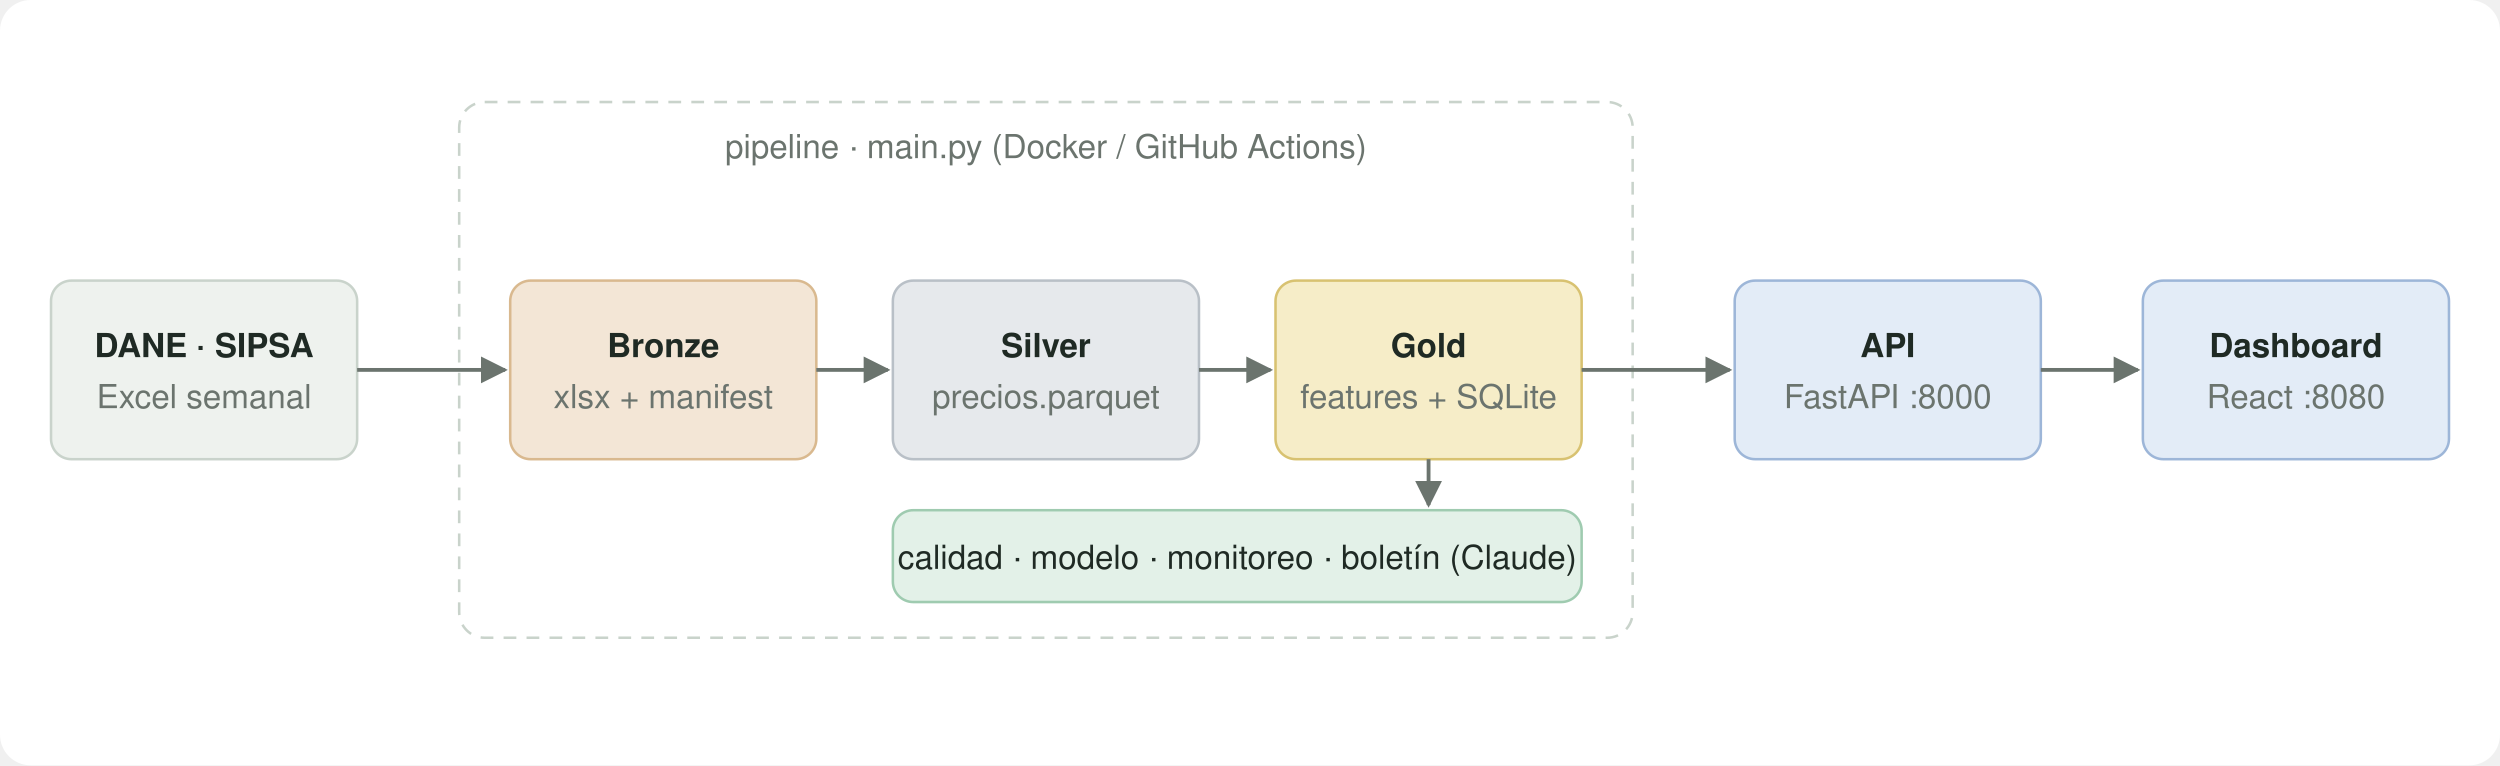
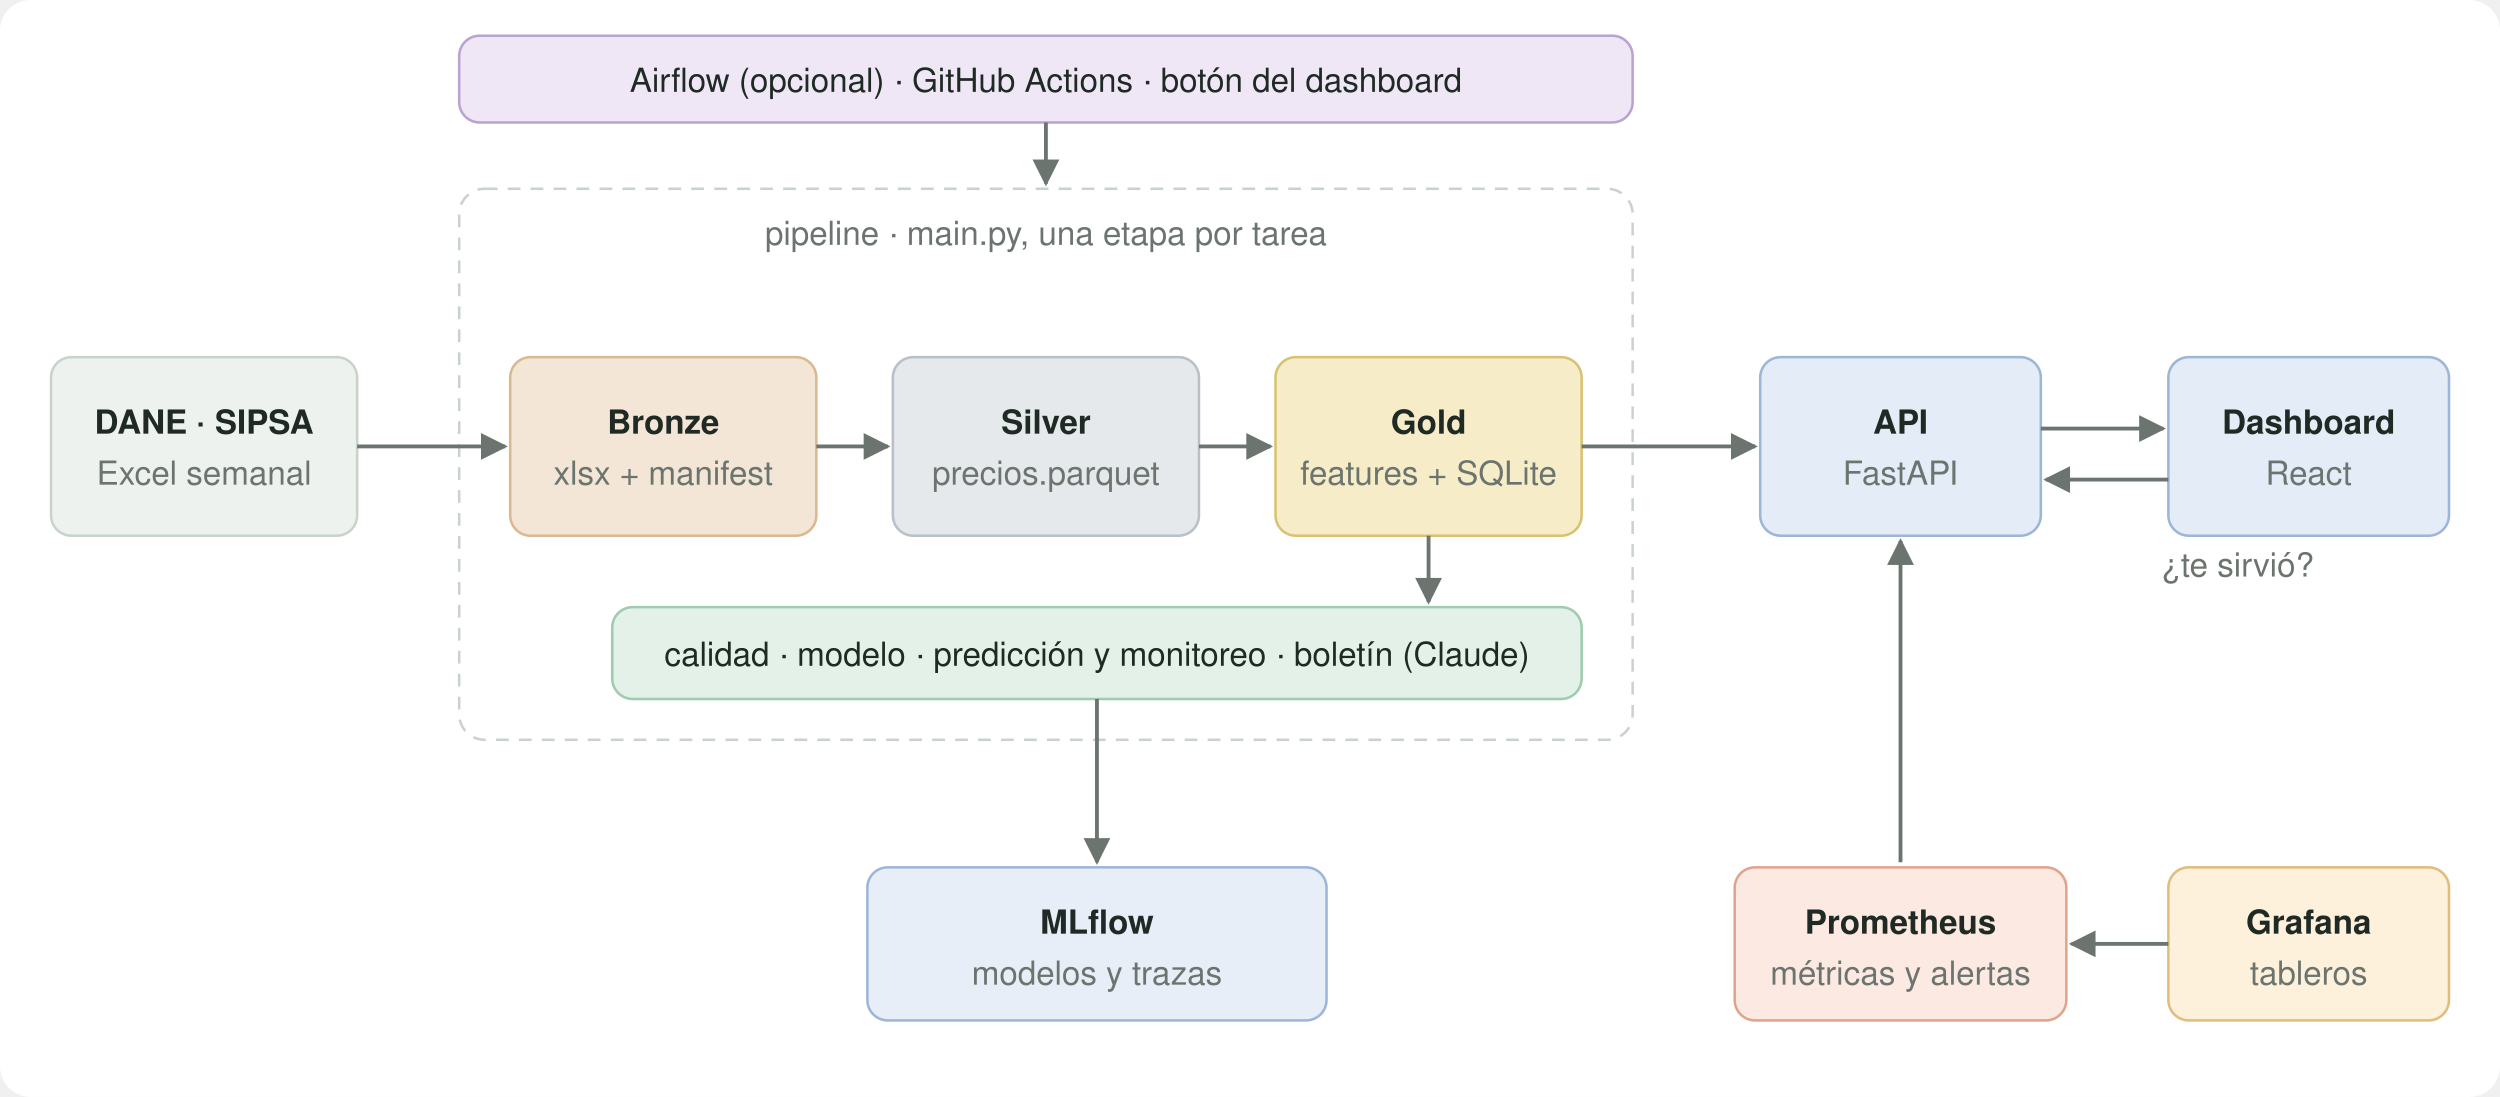
- <svg xmlns="http://www.w3.org/2000/svg" viewBox="0 0 980 300" font-family="Helvetica, Arial, sans-serif" font-size="13">
-   <rect width="980" height="300" rx="12" fill="#ffffff" />
+ <svg xmlns="http://www.w3.org/2000/svg" viewBox="0 0 980 430" font-family="Helvetica, Arial, sans-serif" font-size="13">
+   <rect width="980" height="430" rx="12" fill="#ffffff" />
  <defs>
    <marker id="a" viewBox="0 0 10 10" refX="9" refY="5" markerWidth="7" markerHeight="7" orient="auto">
      <path d="M0,0 L10,5 L0,10 z" fill="#6b746e" />
    </marker>
  </defs>
  <g fill="#1f2a24">
-     <rect x="20" y="110" width="120" height="70" rx="8" fill="#eef2ee" stroke="#c9d3cb" />
-     <text x="80" y="140" text-anchor="middle" font-weight="bold">DANE · SIPSA</text>
-     <text x="80" y="160" text-anchor="middle" fill="#6b746e">Excel semanal</text>
-     <rect x="180" y="40" width="460" height="210" rx="10" fill="none" stroke="#c9d3cb" stroke-dasharray="5 4" />
-     <text x="410" y="62" text-anchor="middle" fill="#6b746e">pipeline · main.py (Docker / GitHub Actions)</text>
-     <rect x="200" y="110" width="120" height="70" rx="8" fill="#f3e6d6" stroke="#d9b98f" />
-     <text x="260" y="140" text-anchor="middle" font-weight="bold">Bronze</text>
-     <text x="260" y="160" text-anchor="middle" fill="#6b746e">xlsx + manifest</text>
-     <rect x="350" y="110" width="120" height="70" rx="8" fill="#e6e9ec" stroke="#b9c0c7" />
-     <text x="410" y="140" text-anchor="middle" font-weight="bold">Silver</text>
-     <text x="410" y="160" text-anchor="middle" fill="#6b746e">precios.parquet</text>
-     <rect x="500" y="110" width="120" height="70" rx="8" fill="#f6edc8" stroke="#d8c271" />
-     <text x="560" y="140" text-anchor="middle" font-weight="bold">Gold</text>
-     <text x="560" y="160" text-anchor="middle" fill="#6b746e">features + SQLite</text>
-     <rect x="350" y="200" width="270" height="36" rx="8" fill="#e3f1e8" stroke="#9fcbb0" />
-     <text x="485" y="223" text-anchor="middle">calidad · modelo · monitoreo · boletín (Claude)</text>
-     <rect x="680" y="110" width="120" height="70" rx="8" fill="#e3ecf7" stroke="#9db6d8" />
-     <text x="740" y="140" text-anchor="middle" font-weight="bold">API</text>
-     <text x="740" y="160" text-anchor="middle" fill="#6b746e">FastAPI :8000</text>
-     <rect x="840" y="110" width="120" height="70" rx="8" fill="#e3ecf7" stroke="#9db6d8" />
-     <text x="900" y="140" text-anchor="middle" font-weight="bold">Dashboard</text>
-     <text x="900" y="160" text-anchor="middle" fill="#6b746e">React :8080</text>
+     <rect x="180" y="14" width="460" height="34" rx="8" fill="#efe7f6" stroke="#b9a3d1" />
+     <text x="410" y="36" text-anchor="middle">Airflow (opcional) · GitHub Actions · botón del dashboard</text>
+     <rect x="20" y="140" width="120" height="70" rx="8" fill="#eef2ee" stroke="#c9d3cb" />
+     <text x="80" y="170" text-anchor="middle" font-weight="bold">DANE · SIPSA</text>
+     <text x="80" y="190" text-anchor="middle" fill="#6b746e">Excel semanal</text>
+     <rect x="180" y="74" width="460" height="216" rx="10" fill="none" stroke="#c9d3cb" stroke-dasharray="5 4" />
+     <text x="410" y="96" text-anchor="middle" fill="#6b746e">pipeline · main.py, una etapa por tarea</text>
+     <rect x="200" y="140" width="120" height="70" rx="8" fill="#f3e6d6" stroke="#d9b98f" />
+     <text x="260" y="170" text-anchor="middle" font-weight="bold">Bronze</text>
+     <text x="260" y="190" text-anchor="middle" fill="#6b746e">xlsx + manifest</text>
+     <rect x="350" y="140" width="120" height="70" rx="8" fill="#e6e9ec" stroke="#b9c0c7" />
+     <text x="410" y="170" text-anchor="middle" font-weight="bold">Silver</text>
+     <text x="410" y="190" text-anchor="middle" fill="#6b746e">precios.parquet</text>
+     <rect x="500" y="140" width="120" height="70" rx="8" fill="#f6edc8" stroke="#d8c271" />
+     <text x="560" y="170" text-anchor="middle" font-weight="bold">Gold</text>
+     <text x="560" y="190" text-anchor="middle" fill="#6b746e">features + SQLite</text>
+     <rect x="240" y="238" width="380" height="36" rx="8" fill="#e3f1e8" stroke="#9fcbb0" />
+     <text x="430" y="261" text-anchor="middle">calidad · modelo · predicción y monitoreo · boletín (Claude)</text>
+     <rect x="690" y="140" width="110" height="70" rx="8" fill="#e3ecf7" stroke="#9db6d8" />
+     <text x="745" y="170" text-anchor="middle" font-weight="bold">API</text>
+     <text x="745" y="190" text-anchor="middle" fill="#6b746e">FastAPI</text>
+     <rect x="850" y="140" width="110" height="70" rx="8" fill="#e3ecf7" stroke="#9db6d8" />
+     <text x="905" y="170" text-anchor="middle" font-weight="bold">Dashboard</text>
+     <text x="905" y="190" text-anchor="middle" fill="#6b746e">React</text>
+     <rect x="340" y="340" width="180" height="60" rx="8" fill="#e8eef8" stroke="#9db6d8" />
+     <text x="430" y="366" text-anchor="middle" font-weight="bold">MLflow</text>
+     <text x="430" y="386" text-anchor="middle" fill="#6b746e">modelos y trazas</text>
+     <rect x="680" y="340" width="130" height="60" rx="8" fill="#fbe9e2" stroke="#e0a48c" />
+     <text x="745" y="366" text-anchor="middle" font-weight="bold">Prometheus</text>
+     <text x="745" y="386" text-anchor="middle" fill="#6b746e">métricas y alertas</text>
+     <rect x="850" y="340" width="110" height="60" rx="8" fill="#fdf1dc" stroke="#e0bd7c" />
+     <text x="905" y="366" text-anchor="middle" font-weight="bold">Grafana</text>
+     <text x="905" y="386" text-anchor="middle" fill="#6b746e">tableros</text>
+     <text x="877" y="226" text-anchor="middle" fill="#6b746e">¿te sirvió?</text>
  </g>
  <g stroke="#6b746e" stroke-width="1.5" fill="none" marker-end="url(#a)">
-     <line x1="140" y1="145" x2="198" y2="145" />
-     <line x1="320" y1="145" x2="348" y2="145" />
-     <line x1="470" y1="145" x2="498" y2="145" />
-     <line x1="560" y1="180" x2="560" y2="198" />
-     <line x1="620" y1="145" x2="678" y2="145" />
-     <line x1="800" y1="145" x2="838" y2="145" />
+     <line x1="410" y1="48" x2="410" y2="72" />
+     <line x1="140" y1="175" x2="198" y2="175" />
+     <line x1="320" y1="175" x2="348" y2="175" />
+     <line x1="470" y1="175" x2="498" y2="175" />
+     <line x1="560" y1="210" x2="560" y2="236" />
+     <line x1="620" y1="175" x2="688" y2="175" />
+     <line x1="800" y1="168" x2="848" y2="168" />
+     <line x1="850" y1="188" x2="802" y2="188" />
+     <line x1="430" y1="274" x2="430" y2="338" />
+     <line x1="745" y1="338" x2="745" y2="212" />
+     <line x1="850" y1="370" x2="812" y2="370" />
  </g>
</svg>
